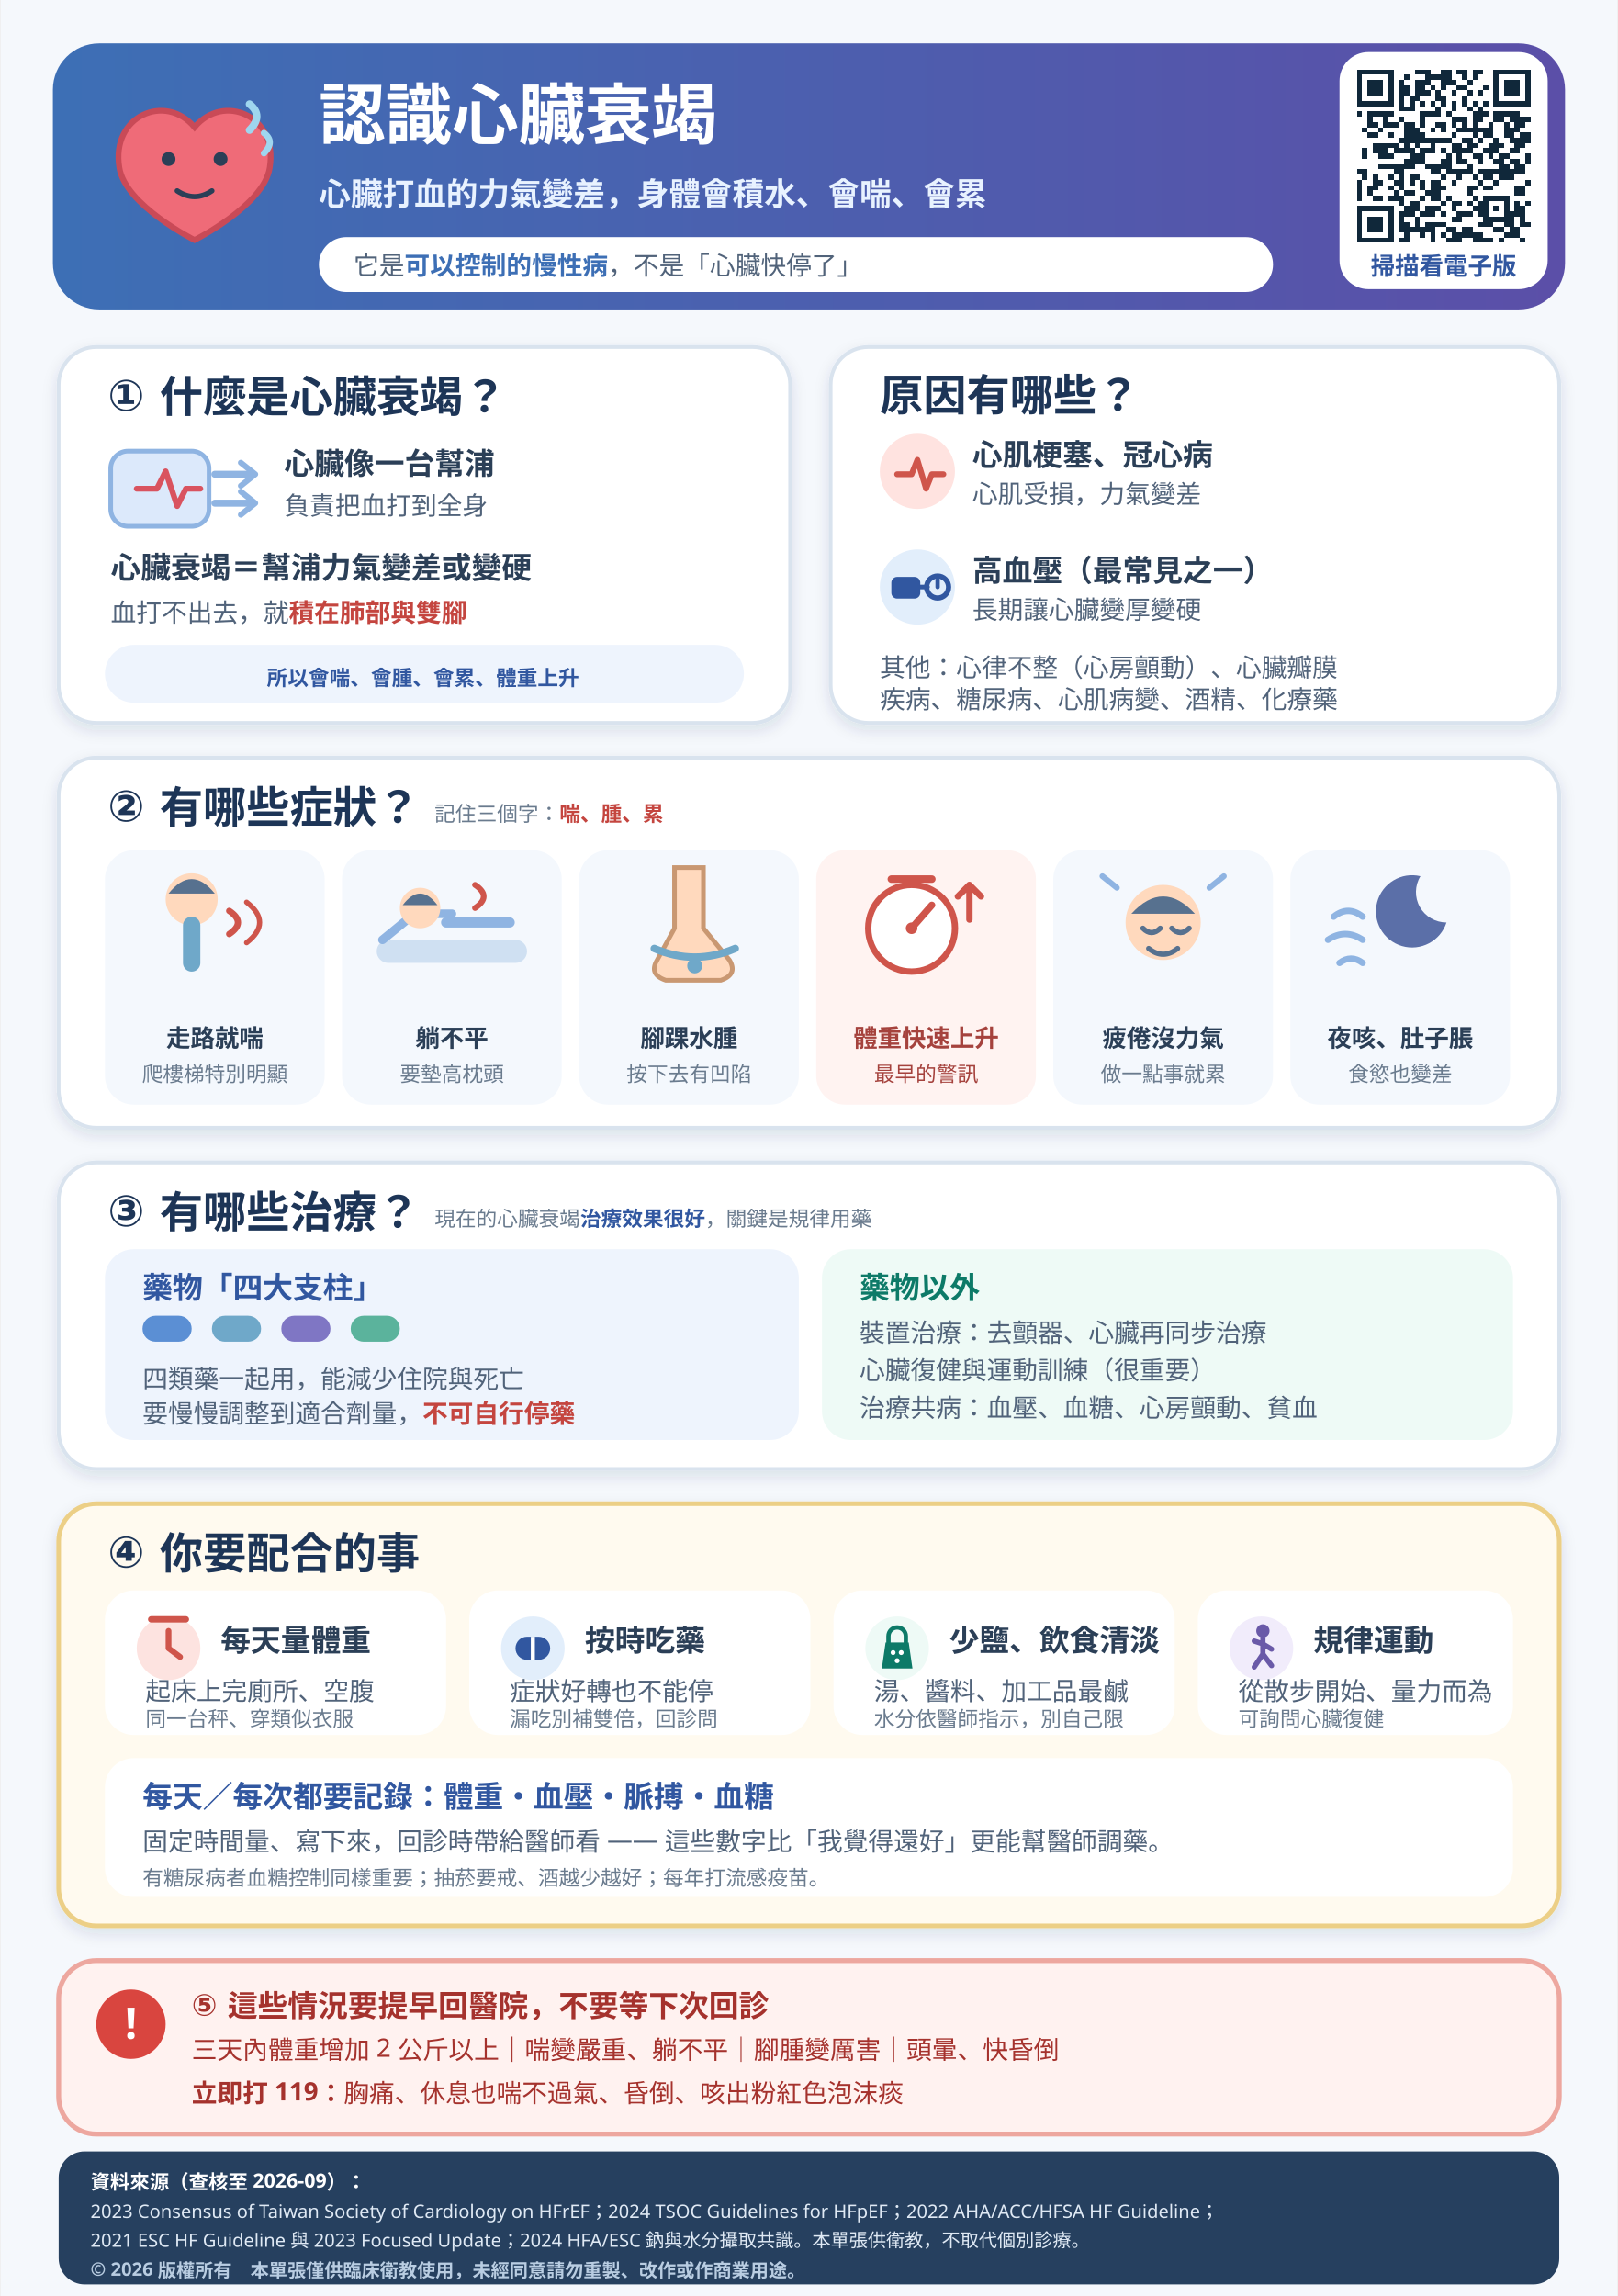
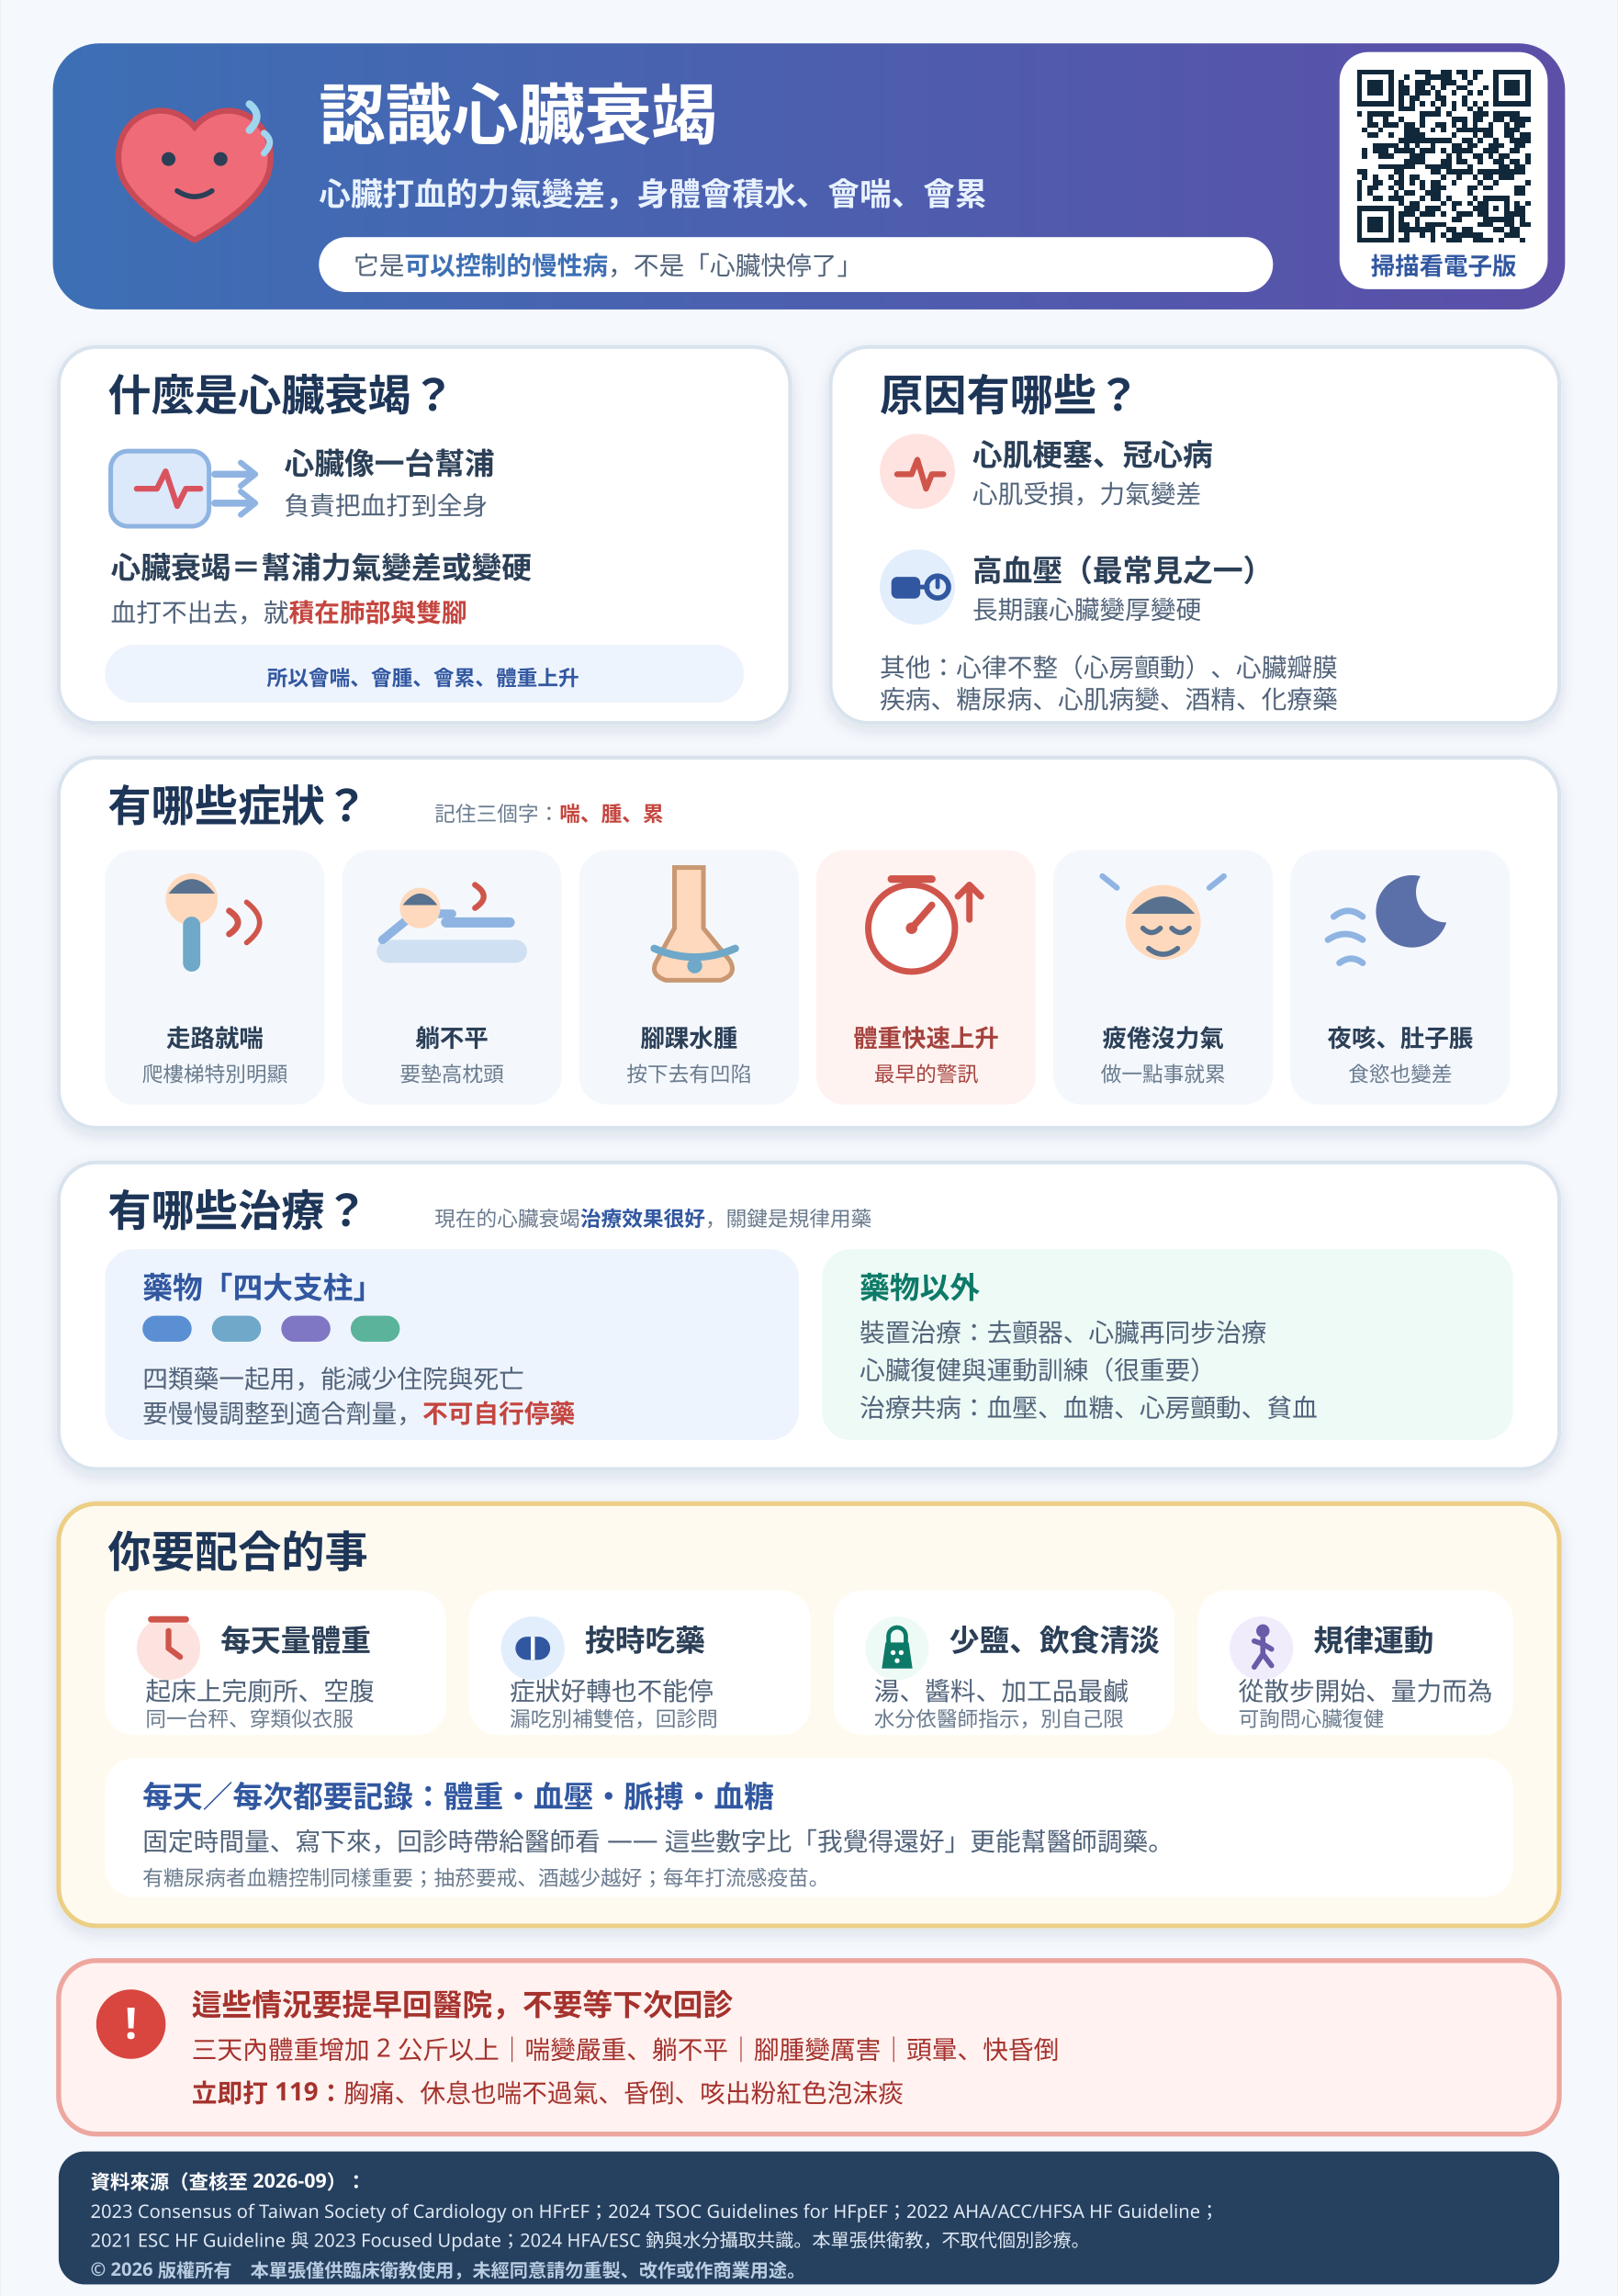
<svg xmlns="http://www.w3.org/2000/svg" width="148mm" height="210mm" viewBox="0 0 559 794">
  <defs>
    <style>
.t{font:700 23px 'Microsoft JhengHei','Noto Sans TC',sans-serif;fill:#fff}
.st{font:600 11px 'Microsoft JhengHei','Noto Sans TC',sans-serif;fill:#e8f2ff}
.h{font:700 15px 'Microsoft JhengHei','Noto Sans TC',sans-serif;fill:#1d3557}
.b{font:700 10.4px 'Microsoft JhengHei','Noto Sans TC',sans-serif;fill:#2b3f57}
.s{font:500 8.8px 'Microsoft JhengHei','Noto Sans TC',sans-serif;fill:#51637a}
.xs{font:500 7.2px 'Microsoft JhengHei','Noto Sans TC',sans-serif;fill:#6a7b8e}
.cap{font:700 8.4px 'Microsoft JhengHei','Noto Sans TC',sans-serif;fill:#2b3f57}
.src{font:500 6.4px 'Microsoft JhengHei',sans-serif;fill:#dfe9f4}
.srh{font:700 6.8px 'Microsoft JhengHei',sans-serif;fill:#fff}
.card{fill:#fff;stroke:#d9e3ee;stroke-width:1.3}
.line{stroke-linecap:round;stroke-linejoin:round}
</style>
    <linearGradient id="g" x1="0" x2="1">
      <stop stop-color="#3d6fb5" />
      <stop offset="1" stop-color="#5b4fa8" />
    </linearGradient>
    <filter id="sh">
      <feDropShadow dx="0" dy="2" stdDeviation="2.6" flood-color="#1d3557" flood-opacity=".12" />
    </filter>
  </defs>
  <rect width="559" height="794" fill="#f5f8fc" />
  <rect x="18" y="15" width="523" height="92" rx="16" fill="url(#g)" />
  <g transform="translate(34 28)">
    <path d="M33 16C23 4 4 12 7 30c2 13 26 25 26 25s24-12 26-25c3-18-16-26-26-14z" fill="#ef6b78" stroke="#c94a57" stroke-width="2" />
    <circle cx="24" cy="27" r="2.4" fill="#2b3f57" />
    <circle cx="42" cy="27" r="2.4" fill="#2b3f57" />
    <path d="M27 38q6 4 12 0" fill="none" stroke="#2b3f57" stroke-width="1.8" class="line" />
    <path d="M52 8q5 4 0 9" fill="none" stroke="#9fd6ef" stroke-width="2.6" class="line" />
    <path d="M57 18q4 3 0 7" fill="none" stroke="#9fd6ef" stroke-width="2.2" class="line" />
  </g>
  <text x="110" y="48" class="t">認識心臟衰竭</text>
  <text x="110" y="71" class="st">心臟打血的力氣變差，身體會積水、會喘、會累</text>
  <rect x="110" y="82" width="330" height="19" rx="9.5" fill="#fff" />
  <text x="122" y="95" class="s">它是<tspan style="font-weight:700;fill:#3d6fb5">可以控制的慢性病</tspan>，不是「心臟快停了」</text>
  <rect x="20" y="120" width="253" height="130" rx="13" class="card" filter="url(#sh)" />
-   <text x="37" y="142" class="h">① 什麼是心臟衰竭？</text>
+   <text x="37" y="142" class="h">什麼是心臟衰竭？</text>
  <g transform="translate(38 150)">
    <rect x="0" y="6" width="34" height="26" rx="6" fill="#dce9fb" stroke="#8fb4e2" stroke-width="1.6" />
    <path d="M9 19h7l3-6 4 12 3-6h5" fill="none" stroke="#d9535f" stroke-width="2" class="line" />
    <path d="M36 14h12M36 24h12" stroke="#8fb4e2" stroke-width="2.4" class="line" />
    <path d="M45 10l5 4-5 4M45 20l5 4-5 4" fill="none" stroke="#8fb4e2" stroke-width="2" class="line" />
  </g>
  <text x="98" y="164" class="b">心臟像一台幫浦</text>
  <text x="98" y="178" class="s">負責把血打到全身</text>
  <text x="38" y="200" class="b">心臟衰竭＝幫浦力氣變差或變硬</text>
  <text x="38" y="215" class="s">血打不出去，就<tspan style="font-weight:700;fill:#c4453f">積在肺部與雙腳</tspan>
  </text>
  <rect x="36" y="223" width="221" height="20" rx="10" fill="#eef4fd" />
  <text x="146" y="237" text-anchor="middle" class="xs" style="font-weight:700;fill:#3157a0">所以會喘、會腫、會累、體重上升</text>
  <rect x="287" y="120" width="252" height="130" rx="13" class="card" filter="url(#sh)" />
  <text x="304" y="142" class="h">原因有哪些？</text>
  <g transform="translate(304 150)">
    <circle cx="13" cy="13" r="13" fill="#ffe3e0" />
    <path d="M6 14h5l2-5 3 10 2-5h4" fill="none" stroke="#cf554b" stroke-width="2" class="line" />
    <text x="32" y="11" class="b">心肌梗塞、冠心病</text>
    <text x="32" y="24" class="s">心肌受損，力氣變差</text>
  </g>
  <g transform="translate(304 190)">
    <circle cx="13" cy="13" r="13" fill="#e2eefb" />
    <rect x="4" y="9.5" width="10" height="7.5" rx="2" fill="#3157a0" />
    <path d="M14 13h2.5" stroke="#3157a0" stroke-width="1.6" class="line" />
    <circle cx="20" cy="13" r="3.8" fill="none" stroke="#3157a0" stroke-width="1.8" />
    <path d="M20 13v-2.4" stroke="#3157a0" stroke-width="1.5" class="line" />
    <text x="32" y="11" class="b">高血壓（最常見之一）</text>
    <text x="32" y="24" class="s">長期讓心臟變厚變硬</text>
  </g>
  <text x="304" y="234" class="s">其他：心律不整（心房顫動）、心臟瓣膜</text>
  <text x="304" y="245" class="s">疾病、糖尿病、心肌病變、酒精、化療藥</text>
  <rect x="20" y="262" width="519" height="128" rx="13" class="card" filter="url(#sh)" />
-   <text x="37" y="284" class="h">② 有哪些症狀？</text>
+   <text x="37" y="284" class="h">有哪些症狀？</text>
  <text x="150" y="284" class="xs">記住三個字：<tspan style="font-weight:700;fill:#c4453f">喘、腫、累</tspan>
  </text>
  <g transform="translate(36 294)">
    <rect width="76" height="88" rx="10" fill="#f4f8fd" />
    <circle cx="30" cy="17" r="9" fill="#ffd9bd" />
    <path d="M22 15q8-10 16 0" fill="#57718f" />
    <path d="M30 26v13" stroke="#6fa8c9" stroke-width="6" class="line" />
    <path d="M43 21q6 4 0 8" fill="none" stroke="#cf554b" stroke-width="2.2" class="line" />
    <path d="M49 18q9 7 0 14" fill="none" stroke="#cf554b" stroke-width="1.8" class="line" />
    <text x="38" y="68" text-anchor="middle" class="cap" style="fill:#2b3f57">走路就喘</text>
    <text x="38" y="80" text-anchor="middle" class="xs" style="fill:#6a7b8e">爬樓梯特別明顯</text>
  </g>
  <g transform="translate(118 294)">
    <rect width="76" height="88" rx="10" fill="#f4f8fd" />
    <rect x="12" y="31" width="52" height="8" rx="4" fill="#cfe0f2" />
    <path d="M14 31l11-9h13" fill="none" stroke="#8fb4e2" stroke-width="3" class="line" />
    <circle cx="27" cy="20" r="7" fill="#ffd9bd" />
    <path d="M21 19q6-8 12 0" fill="#57718f" />
    <path d="M36 25h22" stroke="#8fb4e2" stroke-width="3.5" class="line" />
    <path d="M46 12q6 4 0 8" fill="none" stroke="#cf554b" stroke-width="2" class="line" />
    <text x="38" y="68" text-anchor="middle" class="cap" style="fill:#2b3f57">躺不平</text>
    <text x="38" y="80" text-anchor="middle" class="xs" style="fill:#6a7b8e">要墊高枕頭</text>
  </g>
  <g transform="translate(200 294)">
    <rect width="76" height="88" rx="10" fill="#f4f8fd" />
    <path d="M33 6h10v21l9 11q3 5-3 7H30q-6-2-3-7l6-11z" fill="#ffd9bd" stroke="#c99872" stroke-width="1.6" />
    <path d="M26 34q14 6 28 0" fill="none" stroke="#6fa8c9" stroke-width="2.6" class="line" />
    <circle cx="40" cy="40" r="2.6" fill="#6fa8c9" />
    <text x="38" y="68" text-anchor="middle" class="cap" style="fill:#2b3f57">腳踝水腫</text>
    <text x="38" y="80" text-anchor="middle" class="xs" style="fill:#6a7b8e">按下去有凹陷</text>
  </g>
  <g transform="translate(282 294)">
    <rect width="76" height="88" rx="10" fill="#fff3f1" />
    <circle cx="33" cy="27" r="15" fill="#fff" stroke="#cf554b" stroke-width="2.2" />
    <path d="M33 27l7-8" stroke="#cf554b" stroke-width="2.4" class="line" />
    <circle cx="33" cy="27" r="2" fill="#cf554b" />
    <path d="M26 10h14" stroke="#cf554b" stroke-width="2.6" class="line" />
    <path d="M53 24V12M49 16l4-4 4 4" fill="none" stroke="#cf554b" stroke-width="2.2" class="line" />
    <text x="38" y="68" text-anchor="middle" class="cap" style="fill:#a5423d">體重快速上升</text>
    <text x="38" y="80" text-anchor="middle" class="xs" style="fill:#a5423d">最早的警訊</text>
  </g>
  <g transform="translate(364 294)">
    <rect width="76" height="88" rx="10" fill="#f4f8fd" />
    <circle cx="38" cy="25" r="13" fill="#ffd9bd" />
    <path d="M27 22q11-12 22 0" fill="#57718f" />
    <path d="M31 27q3 3 6 0M41 27q3 3 6 0" fill="none" stroke="#57718f" stroke-width="1.8" class="line" />
    <path d="M33 34q5 4 10 0" fill="none" stroke="#57718f" stroke-width="1.8" class="line" />
    <path d="M22 13l-5-4M54 13l5-4" stroke="#8fb4e2" stroke-width="2" class="line" />
    <text x="38" y="68" text-anchor="middle" class="cap" style="fill:#2b3f57">疲倦沒力氣</text>
    <text x="38" y="80" text-anchor="middle" class="xs" style="fill:#6a7b8e">做一點事就累</text>
  </g>
  <g transform="translate(446 294)">
    <rect width="76" height="88" rx="10" fill="#f4f8fd" />
    <path d="M45 9a12.5 12.5 0 109 16 10.5 10.5 0 01-9-16z" fill="#5b6fa8" />
    <path d="M15 23q5-4 10 0M13 31q6-4 12 0M17 39q4-3 8 0" fill="none" stroke="#8fb4e2" stroke-width="2.2" class="line" />
    <text x="38" y="68" text-anchor="middle" class="cap" style="fill:#2b3f57">夜咳、肚子脹</text>
    <text x="38" y="80" text-anchor="middle" class="xs" style="fill:#6a7b8e">食慾也變差</text>
  </g>
  <rect x="20" y="402" width="519" height="106" rx="13" class="card" filter="url(#sh)" />
-   <text x="37" y="424" class="h">③ 有哪些治療？</text>
+   <text x="37" y="424" class="h">有哪些治療？</text>
  <text x="150" y="424" class="xs">現在的心臟衰竭<tspan style="font-weight:700;fill:#3157a0">治療效果很好</tspan>，關鍵是規律用藥</text>
  <rect x="36" y="432" width="240" height="66" rx="10" fill="#eef4fd" />
  <text x="49" y="449" class="b" style="fill:#3157a0">藥物「四大支柱」</text>
  <g transform="translate(49 455)">
    <rect x="0" y="0" width="17" height="9" rx="4.5" fill="#5b8fd4" />
    <rect x="24" y="0" width="17" height="9" rx="4.5" fill="#6fa8c9" />
    <rect x="48" y="0" width="17" height="9" rx="4.5" fill="#7f76c4" />
    <rect x="72" y="0" width="17" height="9" rx="4.5" fill="#5bb39c" />
  </g>
  <text x="49" y="480" class="s">四類藥一起用，能減少住院與死亡</text>
  <text x="49" y="492" class="s">要慢慢調整到適合劑量，<tspan style="font-weight:700;fill:#c4453f">不可自行停藥</tspan>
  </text>
  <rect x="284" y="432" width="239" height="66" rx="10" fill="#eefaf6" />
  <text x="297" y="449" class="b" style="fill:#0d7a68">藥物以外</text>
  <text x="297" y="464" class="s">裝置治療：去顫器、心臟再同步治療</text>
  <text x="297" y="477" class="s">心臟復健與運動訓練（很重要）</text>
  <text x="297" y="490" class="s">治療共病：血壓、血糖、心房顫動、貧血</text>
  <rect x="20" y="520" width="519" height="146" rx="13" fill="#fffaef" stroke="#eccf86" stroke-width="1.6" filter="url(#sh)" />
-   <text x="37" y="542" class="h">④ 你要配合的事</text>
+   <text x="37" y="542" class="h">你要配合的事</text>
  <g transform="translate(36 550)">
    <rect width="118" height="50" rx="10" fill="#fff" />
    <g transform="translate(11 9)">
      <circle cx="11" cy="11" r="11" fill="#fde3e0" />
      <path d="M11 11V5M11 11l4 3" stroke="#cf554b" stroke-width="2" class="line" />
      <path d="M5 1h12" stroke="#cf554b" stroke-width="2.2" class="line" />
    </g>
    <text x="40" y="21" class="b">每天量體重</text>
    <text x="14" y="38" class="s">起床上完廁所、空腹</text>
    <text x="14" y="47" class="xs">同一台秤、穿類似衣服</text>
  </g>
  <g transform="translate(162 550)">
    <rect width="118" height="50" rx="10" fill="#fff" />
    <g transform="translate(11 9)">
      <circle cx="11" cy="11" r="11" fill="#e2eefb" />
      <rect x="5" y="7" width="12" height="8" rx="4" fill="#3157a0" />
      <path d="M11 7v8" stroke="#fff" stroke-width="1.4" />
    </g>
    <text x="40" y="21" class="b">按時吃藥</text>
    <text x="14" y="38" class="s">症狀好轉也不能停</text>
    <text x="14" y="47" class="xs">漏吃別補雙倍，回診問</text>
  </g>
  <g transform="translate(288 550)">
    <rect width="118" height="50" rx="10" fill="#fff" />
    <g transform="translate(11 9)">
      <circle cx="11" cy="11" r="11" fill="#eefaf6" />
      <path d="M7 9h8l1.3 9h-10.6z" fill="#0d7a68" />
      <path d="M8 9V6.8a3 3 0 016 0V9" fill="none" stroke="#0d7a68" stroke-width="1.5" class="line" />
      <circle cx="9.6" cy="12.5" r=".85" fill="#fff" />
      <circle cx="12.4" cy="12.5" r=".85" fill="#fff" />
      <circle cx="11" cy="15.3" r=".85" fill="#fff" />
    </g>
    <text x="40" y="21" class="b">少鹽、飲食清淡</text>
    <text x="14" y="38" class="s">湯、醬料、加工品最鹹</text>
    <text x="14" y="47" class="xs">水分依醫師指示，別自己限</text>
  </g>
  <g transform="translate(414 550)">
    <rect width="109" height="50" rx="10" fill="#fff" />
    <g transform="translate(11 9)">
      <circle cx="11" cy="11" r="11" fill="#f1ecfb" />
      <circle cx="11.5" cy="5" r="2.3" fill="#6a5aa8" />
      <path d="M11.5 7.5v5.5M11.5 13l-3 4.5M11.5 13l3 4M11.5 9.5l-3-1M11.5 9.5l3 1.8" fill="none" stroke="#6a5aa8" stroke-width="1.8" class="line" />
    </g>
    <text x="40" y="21" class="b">規律運動</text>
    <text x="14" y="38" class="s">從散步開始、量力而為</text>
    <text x="14" y="47" class="xs">可詢問心臟復健</text>
  </g>
  <rect x="36" y="608" width="487" height="48" rx="10" fill="#fff" />
  <text x="49" y="625" class="b" style="fill:#3157a0">每天／每次都要記錄：體重・血壓・脈搏・血糖</text>
  <text x="49" y="640" class="s">固定時間量、寫下來，回診時帶給醫師看 —— 這些數字比「我覺得還好」更能幫醫師調藥。</text>
  <text x="49" y="652" class="xs">有糖尿病者血糖控制同樣重要；抽菸要戒、酒越少越好；每年打流感疫苗。</text>
  <rect x="20" y="678" width="519" height="60" rx="13" fill="#fff2f0" stroke="#eda79f" stroke-width="1.7" />
  <circle cx="45" cy="700" r="12" fill="#d9453f" />
  <text x="45" y="705" text-anchor="middle" style="font:700 15px sans-serif;fill:#fff">!</text>
-   <text x="66" y="697" class="b" style="fill:#a5322d">⑤ 這些情況要提早回醫院，不要等下次回診</text>
+   <text x="66" y="697" class="b" style="fill:#a5322d">這些情況要提早回醫院，不要等下次回診</text>
  <text x="66" y="712" class="s" style="fill:#a5322d">三天內體重增加 2 公斤以上｜喘變嚴重、躺不平｜腳腫變厲害｜頭暈、快昏倒</text>
  <text x="66" y="727" class="s" style="fill:#a5322d">
    <tspan style="font-weight:700">立即打 119：</tspan>胸痛、休息也喘不過氣、昏倒、咳出粉紅色泡沫痰</text>
  <rect x="20" y="744" width="519" height="46" rx="9" fill="#26405f" />
  <text x="31" y="757" class="srh">資料來源（查核至 2026-09）：</text>
  <text x="31" y="767" class="src">2023 Consensus of Taiwan Society of Cardiology on HFrEF；2024 TSOC Guidelines for HFpEF；2022 AHA/ACC/HFSA HF Guideline；</text>
  <text x="31" y="777" class="src">2021 ESC HF Guideline 與 2023 Focused Update；2024 HFA/ESC 鈉與水分攝取共識。本單張供衛教，不取代個別診療。</text>
  <text x="31" y="787" class="src" style="font-weight:700;fill:#b9cde2">© 2026 版權所有　本單張僅供臨床衛教使用，未經同意請勿重製、改作或作商業用途。</text>
  <g id="qr">
    <rect x="463" y="18" width="72" height="82" rx="10" fill="#fff" stroke="none" />
    <g transform="translate(469 24) scale(1.818182)" shape-rendering="crispEdges">
      <path d="M0 0h7v1h-7zM11 0h3v1h-3zM16 0h2v1h-2zM19 0h2v1h-2zM22 0h2v1h-2zM26 0h7v1h-7zM0 1h1v1h-1zM6 1h1v1h-1zM9 1h1v1h-1zM13 1h5v1h-5zM20 1h1v1h-1zM22 1h1v1h-1zM26 1h1v1h-1zM32 1h1v1h-1zM0 2h1v1h-1zM2 2h3v1h-3zM6 2h1v1h-1zM8 2h1v1h-1zM11 2h3v1h-3zM16 2h3v1h-3zM21 2h1v1h-1zM26 2h1v1h-1zM28 2h3v1h-3zM32 2h1v1h-1zM0 3h1v1h-1zM2 3h3v1h-3zM6 3h1v1h-1zM8 3h2v1h-2zM11 3h2v1h-2zM14 3h1v1h-1zM16 3h1v1h-1zM19 3h2v1h-2zM24 3h1v1h-1zM26 3h1v1h-1zM28 3h3v1h-3zM32 3h1v1h-1zM0 4h1v1h-1zM2 4h3v1h-3zM6 4h1v1h-1zM8 4h2v1h-2zM11 4h3v1h-3zM15 4h1v1h-1zM18 4h1v1h-1zM21 4h1v1h-1zM23 4h1v1h-1zM26 4h1v1h-1zM28 4h3v1h-3zM32 4h1v1h-1zM0 5h1v1h-1zM6 5h1v1h-1zM8 5h1v1h-1zM10 5h2v1h-2zM15 5h2v1h-2zM20 5h1v1h-1zM26 5h1v1h-1zM32 5h1v1h-1zM0 6h7v1h-7zM8 6h1v1h-1zM10 6h1v1h-1zM12 6h1v1h-1zM14 6h1v1h-1zM16 6h1v1h-1zM18 6h1v1h-1zM20 6h1v1h-1zM22 6h1v1h-1zM24 6h1v1h-1zM26 6h7v1h-7zM8 7h3v1h-3zM15 7h1v1h-1zM18 7h1v1h-1zM21 7h1v1h-1zM23 7h1v1h-1zM0 8h1v1h-1zM2 8h5v1h-5zM12 8h4v1h-4zM17 8h1v1h-1zM22 8h3v1h-3zM26 8h5v1h-5zM2 9h1v1h-1zM5 9h1v1h-1zM8 9h1v1h-1zM12 9h1v1h-1zM18 9h3v1h-3zM22 9h2v1h-2zM26 9h2v1h-2zM29 9h4v1h-4zM2 10h2v1h-2zM5 10h3v1h-3zM9 10h2v1h-2zM12 10h1v1h-1zM15 10h2v1h-2zM18 10h1v1h-1zM20 10h1v1h-1zM22 10h1v1h-1zM25 10h1v1h-1zM28 10h1v1h-1zM30 10h2v1h-2zM1 11h1v1h-1zM4 11h1v1h-1zM9 11h3v1h-3zM14 11h1v1h-1zM16 11h1v1h-1zM19 11h7v1h-7zM28 11h3v1h-3zM2 12h2v1h-2zM6 12h1v1h-1zM9 12h4v1h-4zM18 12h1v1h-1zM22 12h1v1h-1zM24 12h2v1h-2zM28 12h2v1h-2zM31 12h2v1h-2zM8 13h10v1h-10zM20 13h2v1h-2zM23 13h1v1h-1zM26 13h1v1h-1zM29 13h4v1h-4zM3 14h5v1h-5zM9 14h1v1h-1zM11 14h1v1h-1zM14 14h1v1h-1zM18 14h2v1h-2zM21 14h2v1h-2zM25 14h3v1h-3zM30 14h2v1h-2zM1 15h1v1h-1zM3 15h3v1h-3zM7 15h4v1h-4zM12 15h3v1h-3zM16 15h1v1h-1zM18 15h4v1h-4zM24 15h3v1h-3zM29 15h2v1h-2zM1 16h1v1h-1zM4 16h3v1h-3zM10 16h3v1h-3zM17 16h1v1h-1zM19 16h1v1h-1zM22 16h2v1h-2zM25 16h1v1h-1zM27 16h2v1h-2zM32 16h1v1h-1zM9 17h4v1h-4zM16 17h2v1h-2zM19 17h2v1h-2zM23 17h1v1h-1zM26 17h2v1h-2zM29 17h2v1h-2zM32 17h1v1h-1zM4 18h7v1h-7zM13 18h5v1h-5zM21 18h1v1h-1zM27 18h2v1h-2zM30 18h2v1h-2zM0 19h2v1h-2zM7 19h2v1h-2zM14 19h2v1h-2zM17 19h5v1h-5zM23 19h9v1h-9zM1 20h1v1h-1zM3 20h1v1h-1zM6 20h1v1h-1zM8 20h1v1h-1zM10 20h2v1h-2zM16 20h1v1h-1zM19 20h1v1h-1zM22 20h1v1h-1zM24 20h2v1h-2zM27 20h3v1h-3zM0 21h1v1h-1zM3 21h2v1h-2zM7 21h2v1h-2zM10 21h1v1h-1zM12 21h1v1h-1zM14 21h2v1h-2zM18 21h1v1h-1zM23 21h1v1h-1zM26 21h1v1h-1zM32 21h1v1h-1zM0 22h1v1h-1zM2 22h2v1h-2zM6 22h1v1h-1zM8 22h1v1h-1zM12 22h1v1h-1zM14 22h3v1h-3zM21 22h2v1h-2zM24 22h2v1h-2zM30 22h2v1h-2zM0 23h1v1h-1zM2 23h1v1h-1zM7 23h1v1h-1zM9 23h2v1h-2zM13 23h3v1h-3zM21 23h1v1h-1zM30 23h2v1h-2zM0 24h1v1h-1zM3 24h2v1h-2zM6 24h3v1h-3zM12 24h1v1h-1zM14 24h2v1h-2zM17 24h1v1h-1zM22 24h1v1h-1zM24 24h5v1h-5zM8 25h1v1h-1zM10 25h2v1h-2zM16 25h1v1h-1zM18 25h2v1h-2zM21 25h1v1h-1zM23 25h2v1h-2zM28 25h1v1h-1zM30 25h1v1h-1zM32 25h1v1h-1zM0 26h7v1h-7zM9 26h3v1h-3zM13 26h3v1h-3zM18 26h1v1h-1zM22 26h3v1h-3zM26 26h1v1h-1zM28 26h1v1h-1zM30 26h2v1h-2zM0 27h1v1h-1zM6 27h1v1h-1zM8 27h3v1h-3zM12 27h3v1h-3zM16 27h1v1h-1zM19 27h3v1h-3zM23 27h2v1h-2zM28 27h4v1h-4zM0 28h1v1h-1zM2 28h3v1h-3zM6 28h1v1h-1zM8 28h1v1h-1zM11 28h1v1h-1zM18 28h2v1h-2zM24 28h6v1h-6zM31 28h1v1h-1zM0 29h1v1h-1zM2 29h3v1h-3zM6 29h1v1h-1zM8 29h2v1h-2zM11 29h1v1h-1zM13 29h4v1h-4zM23 29h3v1h-3zM28 29h2v1h-2zM31 29h2v1h-2zM0 30h1v1h-1zM2 30h3v1h-3zM6 30h1v1h-1zM8 30h7v1h-7zM17 30h2v1h-2zM20 30h2v1h-2zM26 30h2v1h-2zM29 30h2v1h-2zM0 31h1v1h-1zM6 31h1v1h-1zM9 31h1v1h-1zM12 31h1v1h-1zM14 31h1v1h-1zM16 31h1v1h-1zM18 31h6v1h-6zM28 31h3v1h-3zM0 32h7v1h-7zM8 32h2v1h-2zM14 32h1v1h-1zM17 32h3v1h-3zM22 32h4v1h-4zM27 32h1v1h-1zM31 32h1v1h-1z" fill="#10283a" />
    </g>
    <text x="499" y="95" text-anchor="middle" style="font:700 8.4px 'Microsoft JhengHei','Noto Sans TC',sans-serif;fill:#3157a0">掃描看電子版</text>
  </g>
</svg>
